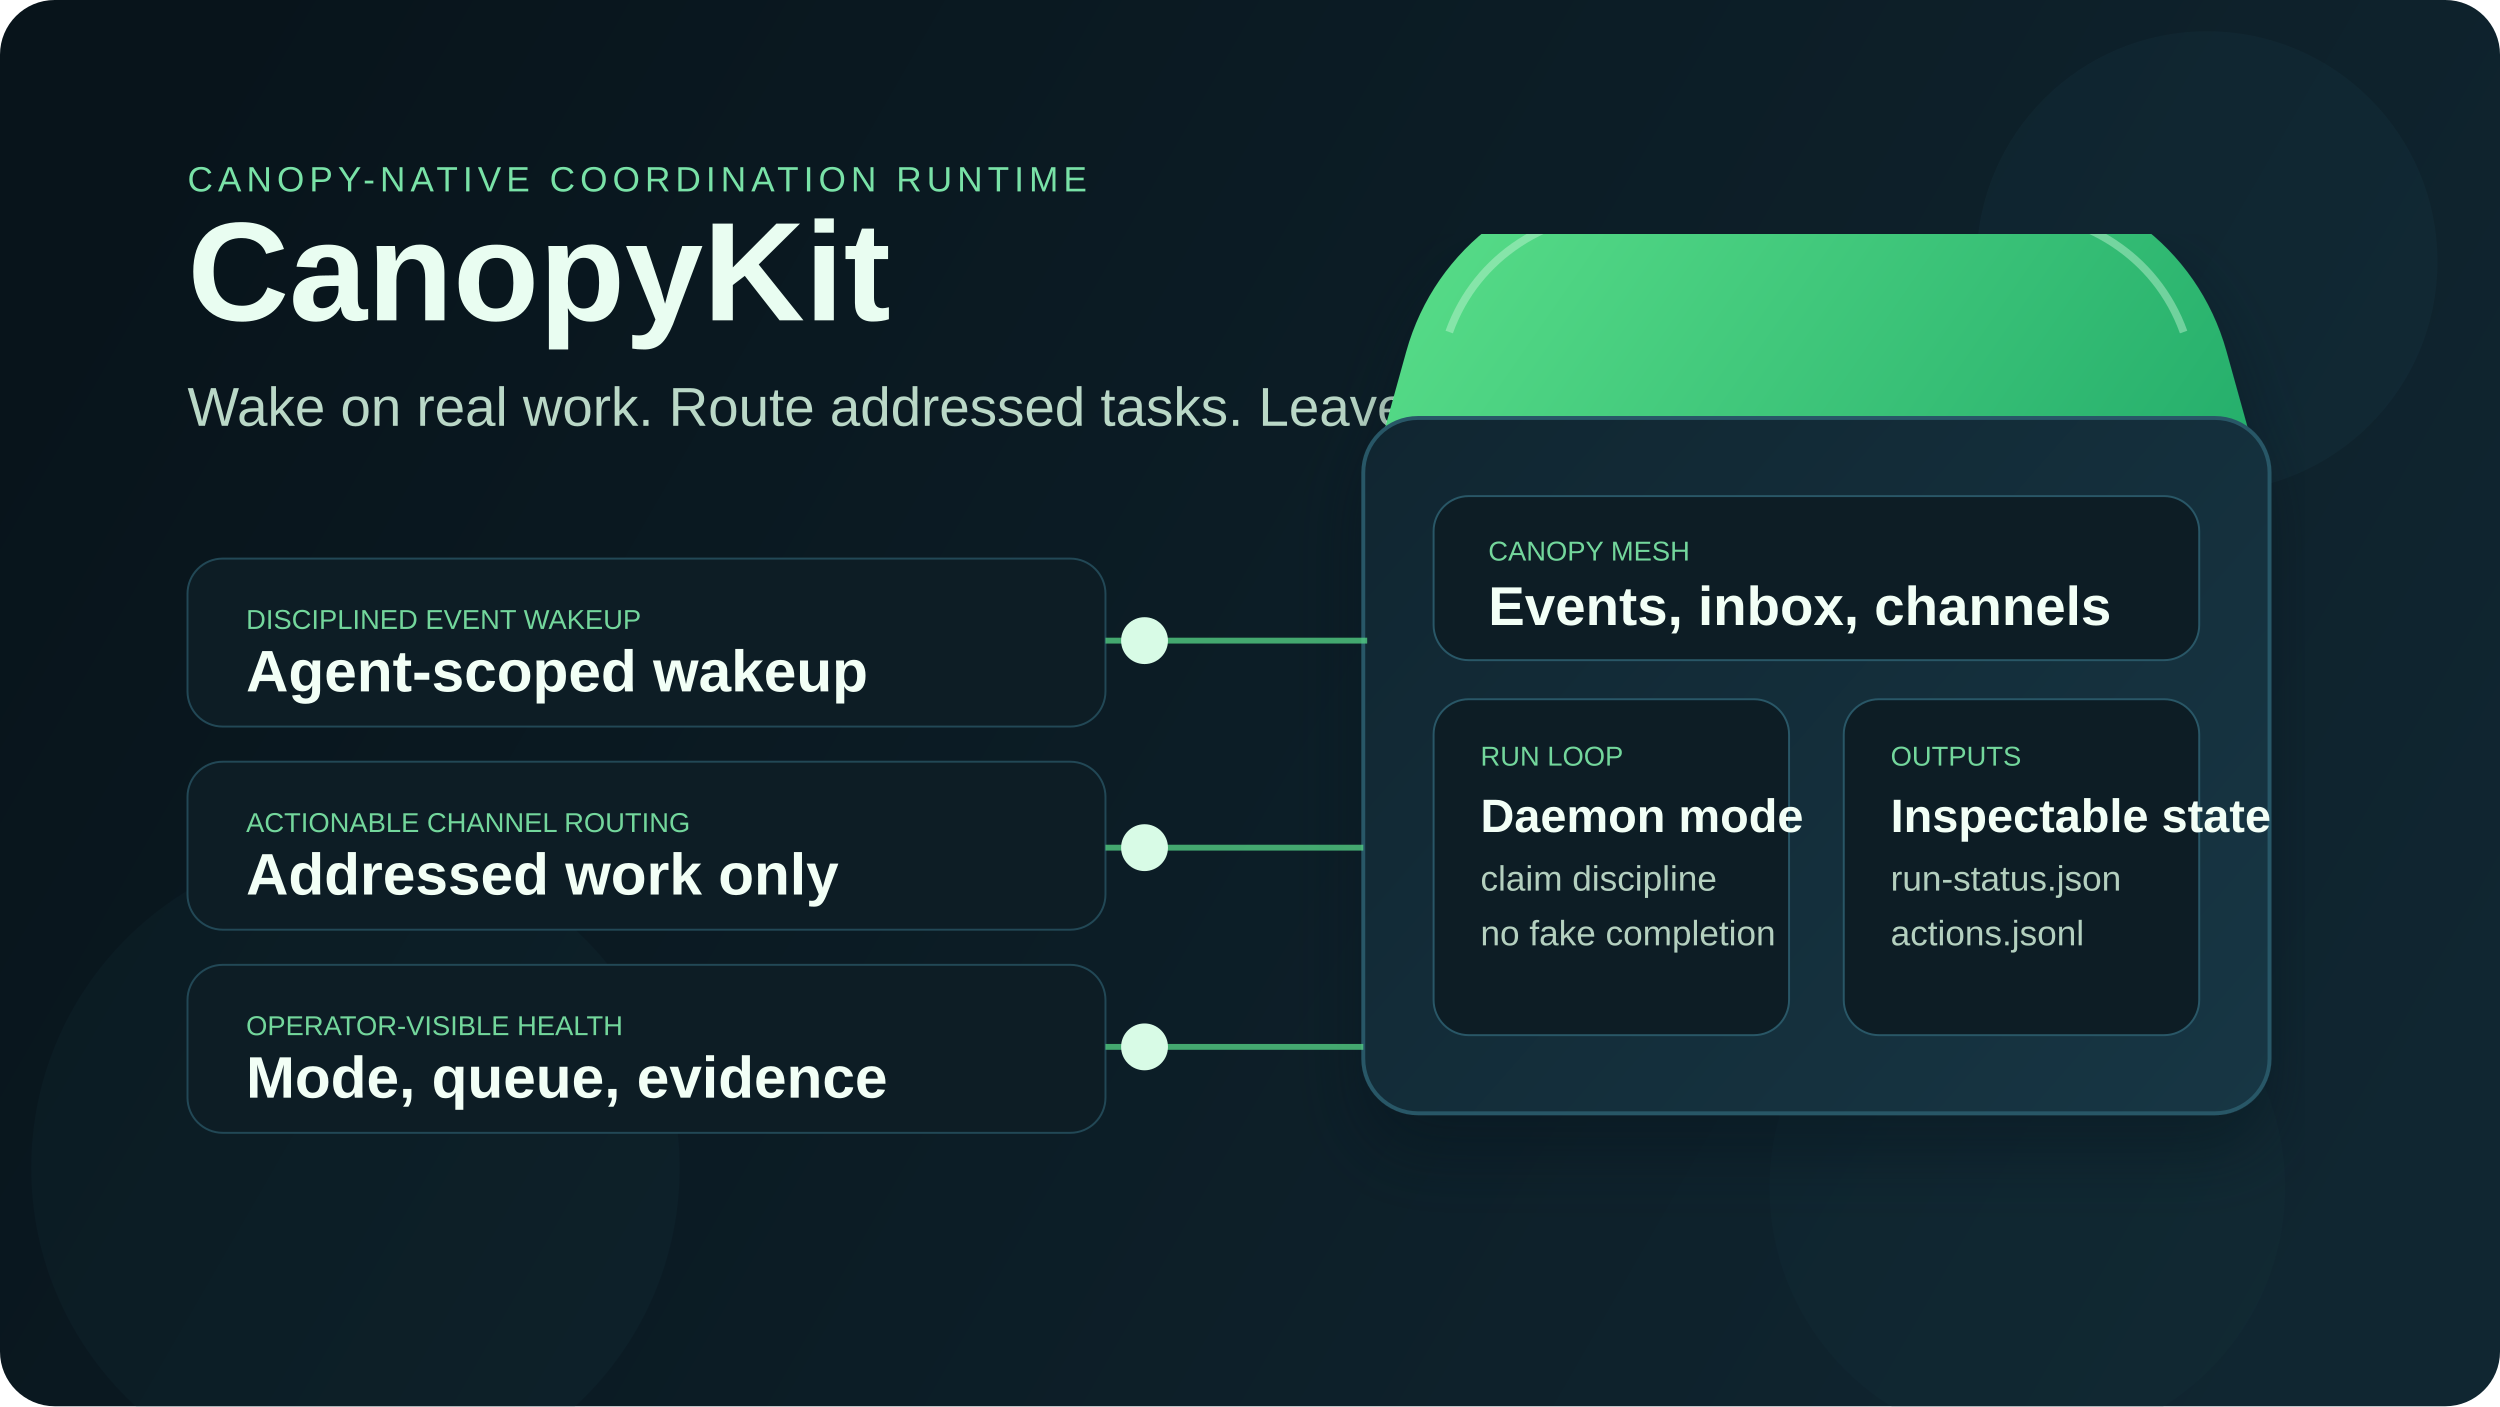
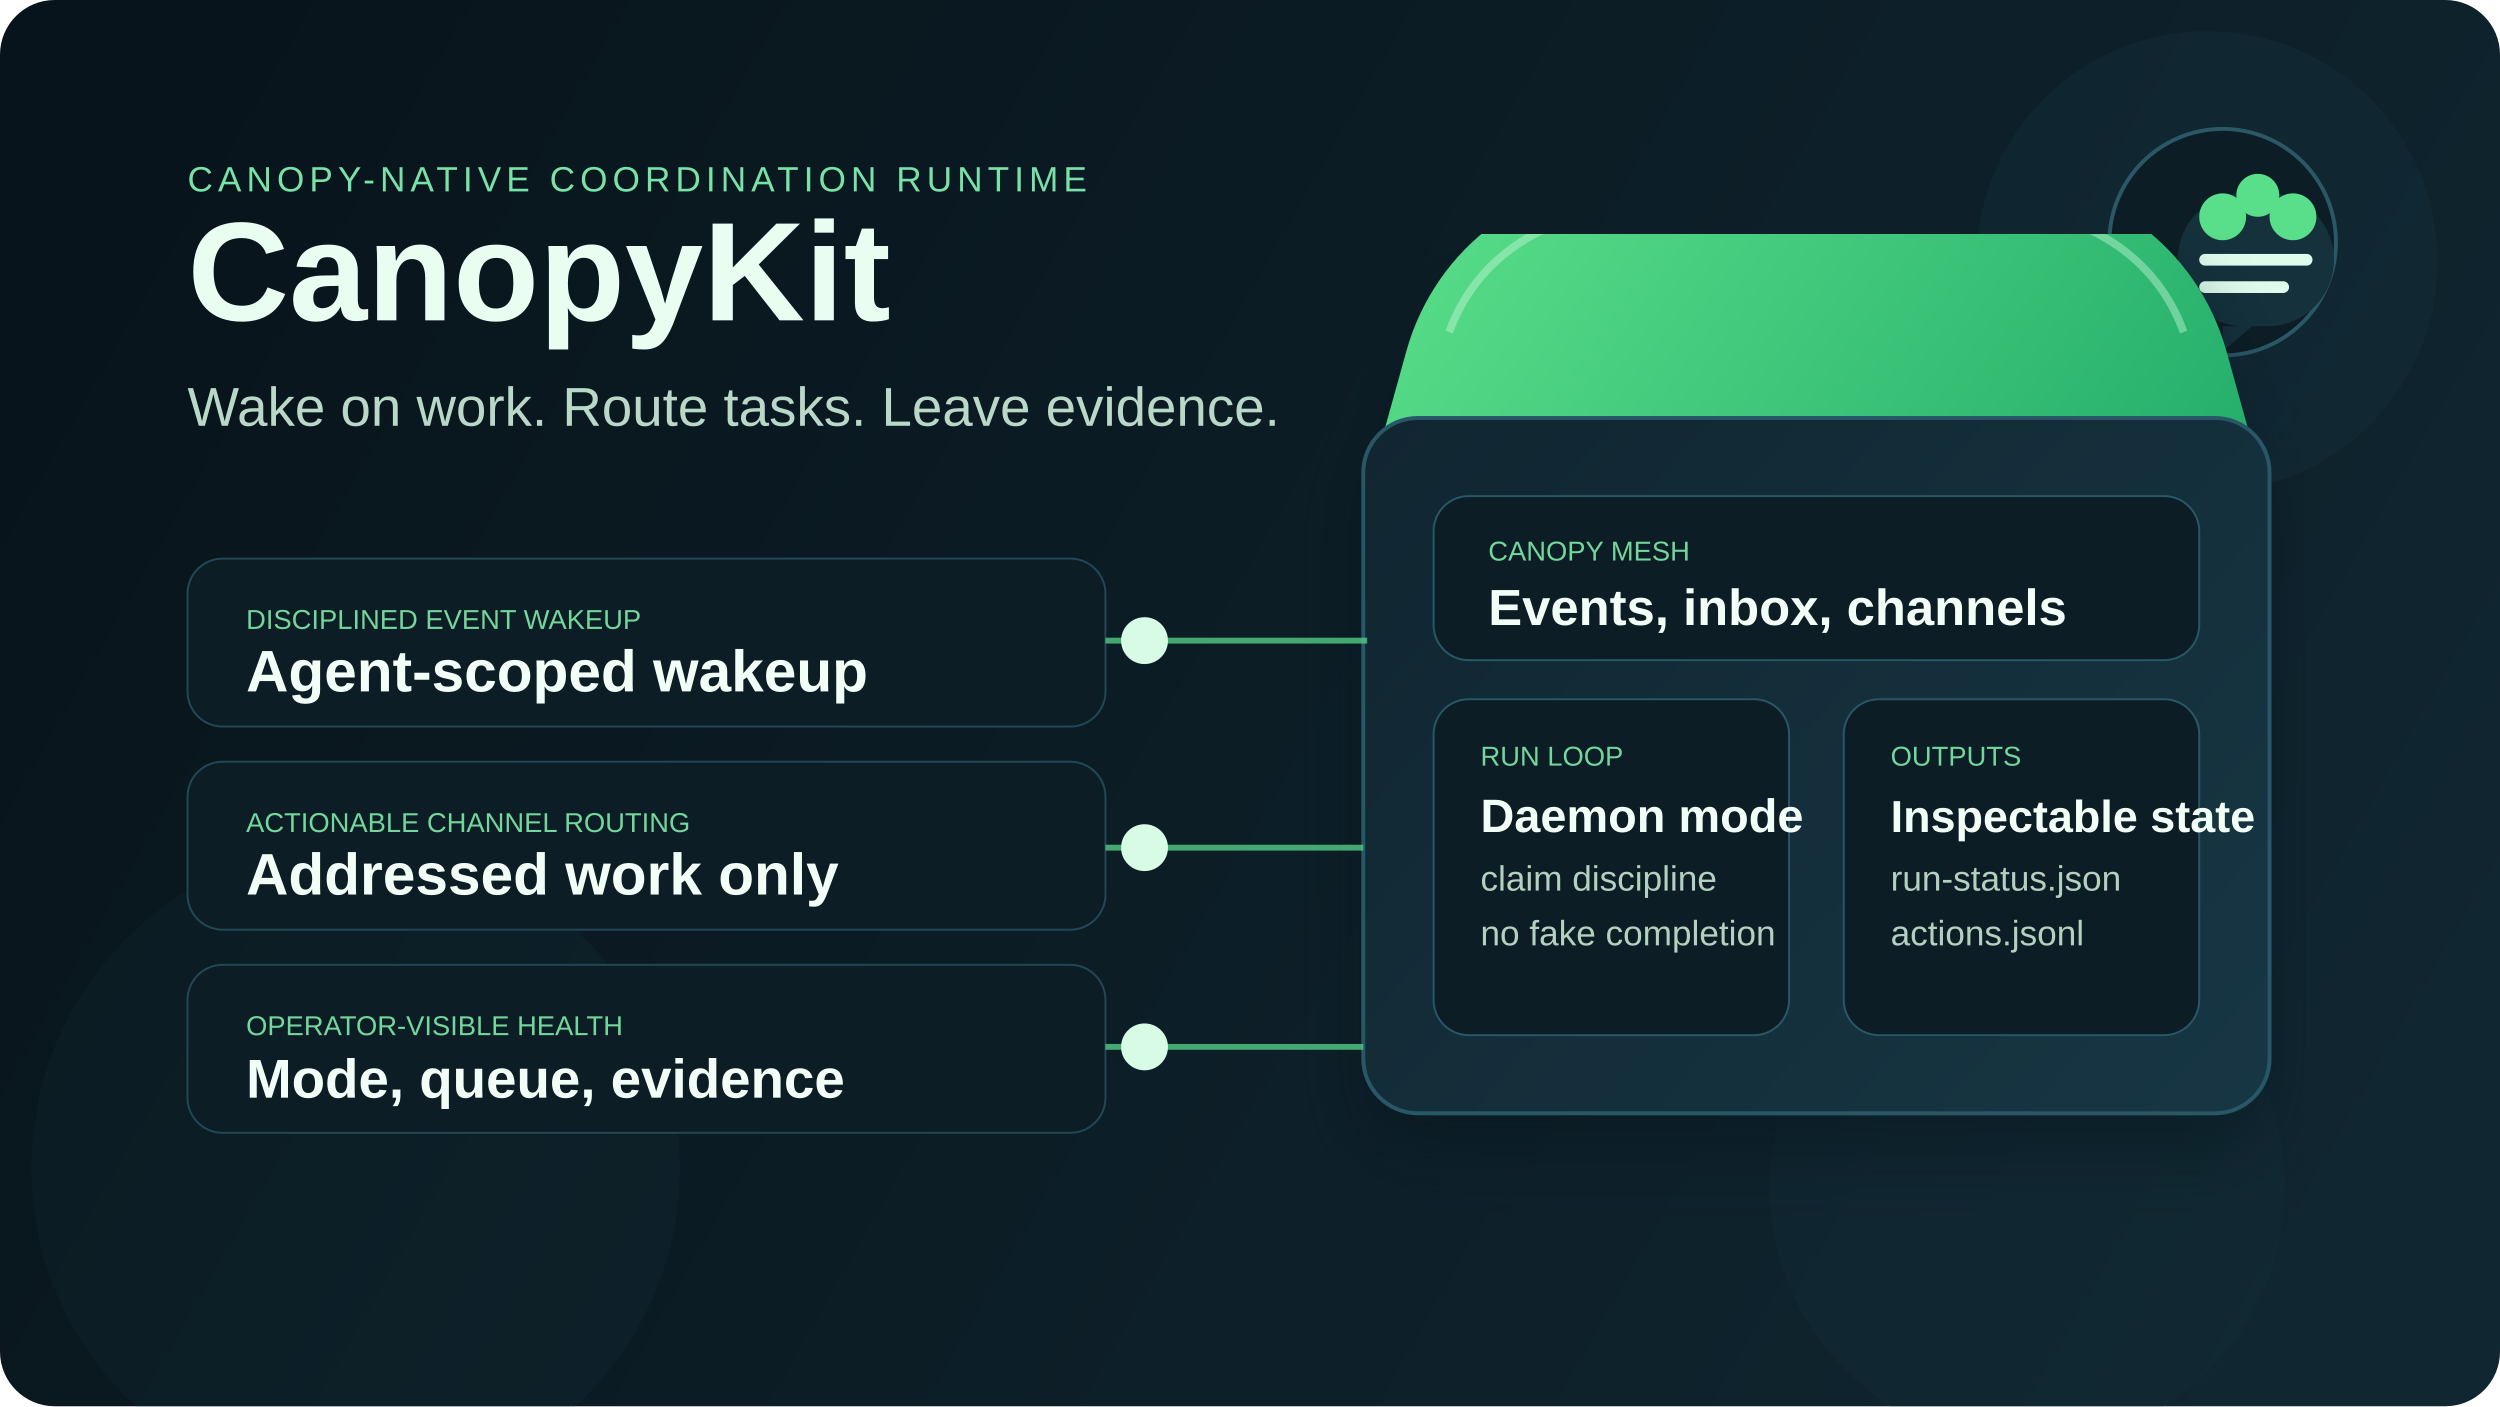
<svg xmlns="http://www.w3.org/2000/svg" width="1280" height="720" viewBox="0 0 1280 720" fill="none" role="img" aria-labelledby="title desc">
  <defs>
    <linearGradient id="bg" x1="94" y1="48" x2="1184" y2="674" gradientUnits="userSpaceOnUse">
      <stop stop-color="#08141B" />
      <stop offset="1" stop-color="#102631" />
    </linearGradient>
    <linearGradient id="leaf" x1="728" y1="90" x2="1118" y2="360" gradientUnits="userSpaceOnUse">
      <stop stop-color="#59DE89" />
      <stop offset="1" stop-color="#1FA968" />
    </linearGradient>
    <linearGradient id="panel" x1="664" y1="212" x2="1120" y2="612" gradientUnits="userSpaceOnUse">
      <stop stop-color="#102530" />
      <stop offset="1" stop-color="#173644" />
    </linearGradient>
    <filter id="shadow" x="610" y="120" width="570" height="520" filterUnits="userSpaceOnUse" color-interpolation-filters="sRGB">
      <feFlood flood-opacity="0" result="BackgroundImageFix" />
      <feColorMatrix in="SourceAlpha" type="matrix" values="0 0 0 0 0 0 0 0 0 0 0 0 0 0 0 0 0 0 127 0" result="hardAlpha" />
      <feOffset dy="18" />
      <feGaussianBlur stdDeviation="18" />
      <feComposite in2="hardAlpha" operator="out" />
      <feColorMatrix type="matrix" values="0 0 0 0 0.02 0 0 0 0 0.075 0 0 0 0 0.11 0 0 0 0.45 0" />
      <feBlend mode="normal" in2="BackgroundImageFix" result="effect1_dropShadow_1_1" />
      <feBlend mode="normal" in="SourceGraphic" in2="effect1_dropShadow_1_1" result="shape" />
    </filter>
  </defs>
  <rect width="1280" height="720" rx="28" fill="url(#bg)" />
  <g opacity="0.12">
    <circle cx="182" cy="598" r="166" fill="#1B404D" />
    <circle cx="1130" cy="134" r="118" fill="#244F5D" />
    <circle cx="1038" cy="608" r="132" fill="#183946" />
  </g>
  <g fill="#E9FDF1" font-family="Verdana, Arial, sans-serif">
    <text x="96" y="98" font-size="18" letter-spacing="2.6" fill="#79E2A7">CANOPY-NATIVE COORDINATION RUNTIME</text>
    <text x="96" y="164" font-size="72" font-weight="700">CanopyKit</text>
-     <text x="96" y="218" font-size="28" fill="#BAD8C7">Wake on real work. Route addressed tasks. Leave evidence.</text>
+     <text x="96" y="218" font-size="28" fill="#BAD8C7">Wake on work. Route tasks. Leave evidence.</text>
+   </g>
+   <g transform="translate(1080 66)">
+     <circle cx="58" cy="58" r="58" fill="#0D1D25" stroke="#2B5866" stroke-width="2" />
+     <path d="M35 67C35 48.2 50.2 33 69 33H81C99.8 33 115 48.2 115 67C115 85.8 99.8 101 81 101H73L58 114V101H69C50.2 101 35 85.8 35 67Z" fill="#14313C" />
+     <circle cx="58" cy="45" r="12" fill="#59DE89" />
+     <circle cx="76" cy="34" r="11" fill="#59DE89" />
+     <circle cx="94" cy="45" r="12" fill="#59DE89" />
+     <path d="M49 67H101" stroke="#DDFCEC" stroke-width="6" stroke-linecap="round" />
+     <path d="M49 81H89" stroke="#DDFCEC" stroke-width="6" stroke-linecap="round" />
  </g>
  <g>
    <rect x="96" y="286" width="470" height="86" rx="18" fill="#0D1D25" stroke="#224856" />
    <rect x="96" y="390" width="470" height="86" rx="18" fill="#0D1D25" stroke="#224856" />
    <rect x="96" y="494" width="470" height="86" rx="18" fill="#0D1D25" stroke="#224856" />
    <text x="126" y="322" font-family="Verdana, Arial, sans-serif" font-size="14" fill="#73D79C">DISCIPLINED EVENT WAKEUP</text>
    <text x="126" y="354" font-family="Verdana, Arial, sans-serif" font-size="30" font-weight="700" fill="#F2FFF6">Agent-scoped wakeup</text>
    <text x="126" y="426" font-family="Verdana, Arial, sans-serif" font-size="14" fill="#73D79C">ACTIONABLE CHANNEL ROUTING</text>
    <text x="126" y="458" font-family="Verdana, Arial, sans-serif" font-size="30" font-weight="700" fill="#F2FFF6">Addressed work only</text>
    <text x="126" y="530" font-family="Verdana, Arial, sans-serif" font-size="14" fill="#73D79C">OPERATOR-VISIBLE HEALTH</text>
-     <text x="126" y="562" font-family="Verdana, Arial, sans-serif" font-size="30" font-weight="700" fill="#F2FFF6">Mode, queue, evidence</text>
+     <text x="126" y="562" font-family="Verdana, Arial, sans-serif" font-size="28" font-weight="700" fill="#F2FFF6">Mode, queue, evidence</text>
  </g>
  <g filter="url(#shadow)">
    <path d="M720 180C735 126 784 90 842 90H1018C1076 90 1125 126 1140 180L1160 252H700L720 180Z" fill="url(#leaf)" />
    <path d="M742 170C756 131 793 108 835 108H1025C1067 108 1104 131 1118 170" stroke="#CCF7DC" stroke-opacity="0.42" stroke-width="4" />
    <rect x="698" y="214" width="464" height="356" rx="28" fill="url(#panel)" stroke="#285767" stroke-width="2" />
  </g>
  <g>
    <rect x="734" y="254" width="392" height="84" rx="18" fill="#0D1D25" stroke="#295767" />
    <rect x="734" y="358" width="182" height="172" rx="18" fill="#0D1D25" stroke="#295767" />
    <rect x="944" y="358" width="182" height="172" rx="18" fill="#0D1D25" stroke="#295767" />
    <text x="762" y="287" font-family="Verdana, Arial, sans-serif" font-size="14" fill="#73D79C">CANOPY MESH</text>
-     <text x="762" y="320" font-family="Verdana, Arial, sans-serif" font-size="28" font-weight="700" fill="#F2FFF6">Events, inbox, channels</text>
+     <text x="762" y="320" font-family="Verdana, Arial, sans-serif" font-size="26" font-weight="700" fill="#F2FFF6">Events, inbox, channels</text>
    <text x="758" y="392" font-family="Verdana, Arial, sans-serif" font-size="14" fill="#73D79C">RUN LOOP</text>
    <text x="758" y="426" font-family="Verdana, Arial, sans-serif" font-size="24" font-weight="700" fill="#F2FFF6">Daemon mode</text>
    <text x="758" y="456" font-family="Verdana, Arial, sans-serif" font-size="18" fill="#B4D0BF">claim discipline</text>
    <text x="758" y="484" font-family="Verdana, Arial, sans-serif" font-size="18" fill="#B4D0BF">no fake completion</text>
    <text x="968" y="392" font-family="Verdana, Arial, sans-serif" font-size="14" fill="#73D79C">OUTPUTS</text>
-     <text x="968" y="426" font-family="Verdana, Arial, sans-serif" font-size="24" font-weight="700" fill="#F2FFF6">Inspectable state</text>
+     <text x="968" y="426" font-family="Verdana, Arial, sans-serif" font-size="23" font-weight="700" fill="#F2FFF6">Inspectable state</text>
    <text x="968" y="456" font-family="Verdana, Arial, sans-serif" font-size="18" fill="#B4D0BF">run-status.json</text>
    <text x="968" y="484" font-family="Verdana, Arial, sans-serif" font-size="18" fill="#B4D0BF">actions.jsonl</text>
  </g>
  <g opacity="0.78" stroke="#53D084" stroke-width="3">
    <path d="M566 328H700" />
    <path d="M566 434H698" />
    <path d="M566 536H698" />
  </g>
  <g fill="#D8FBE6">
    <circle cx="586" cy="328" r="12" />
    <circle cx="586" cy="434" r="12" />
    <circle cx="586" cy="536" r="12" />
  </g>
</svg>
